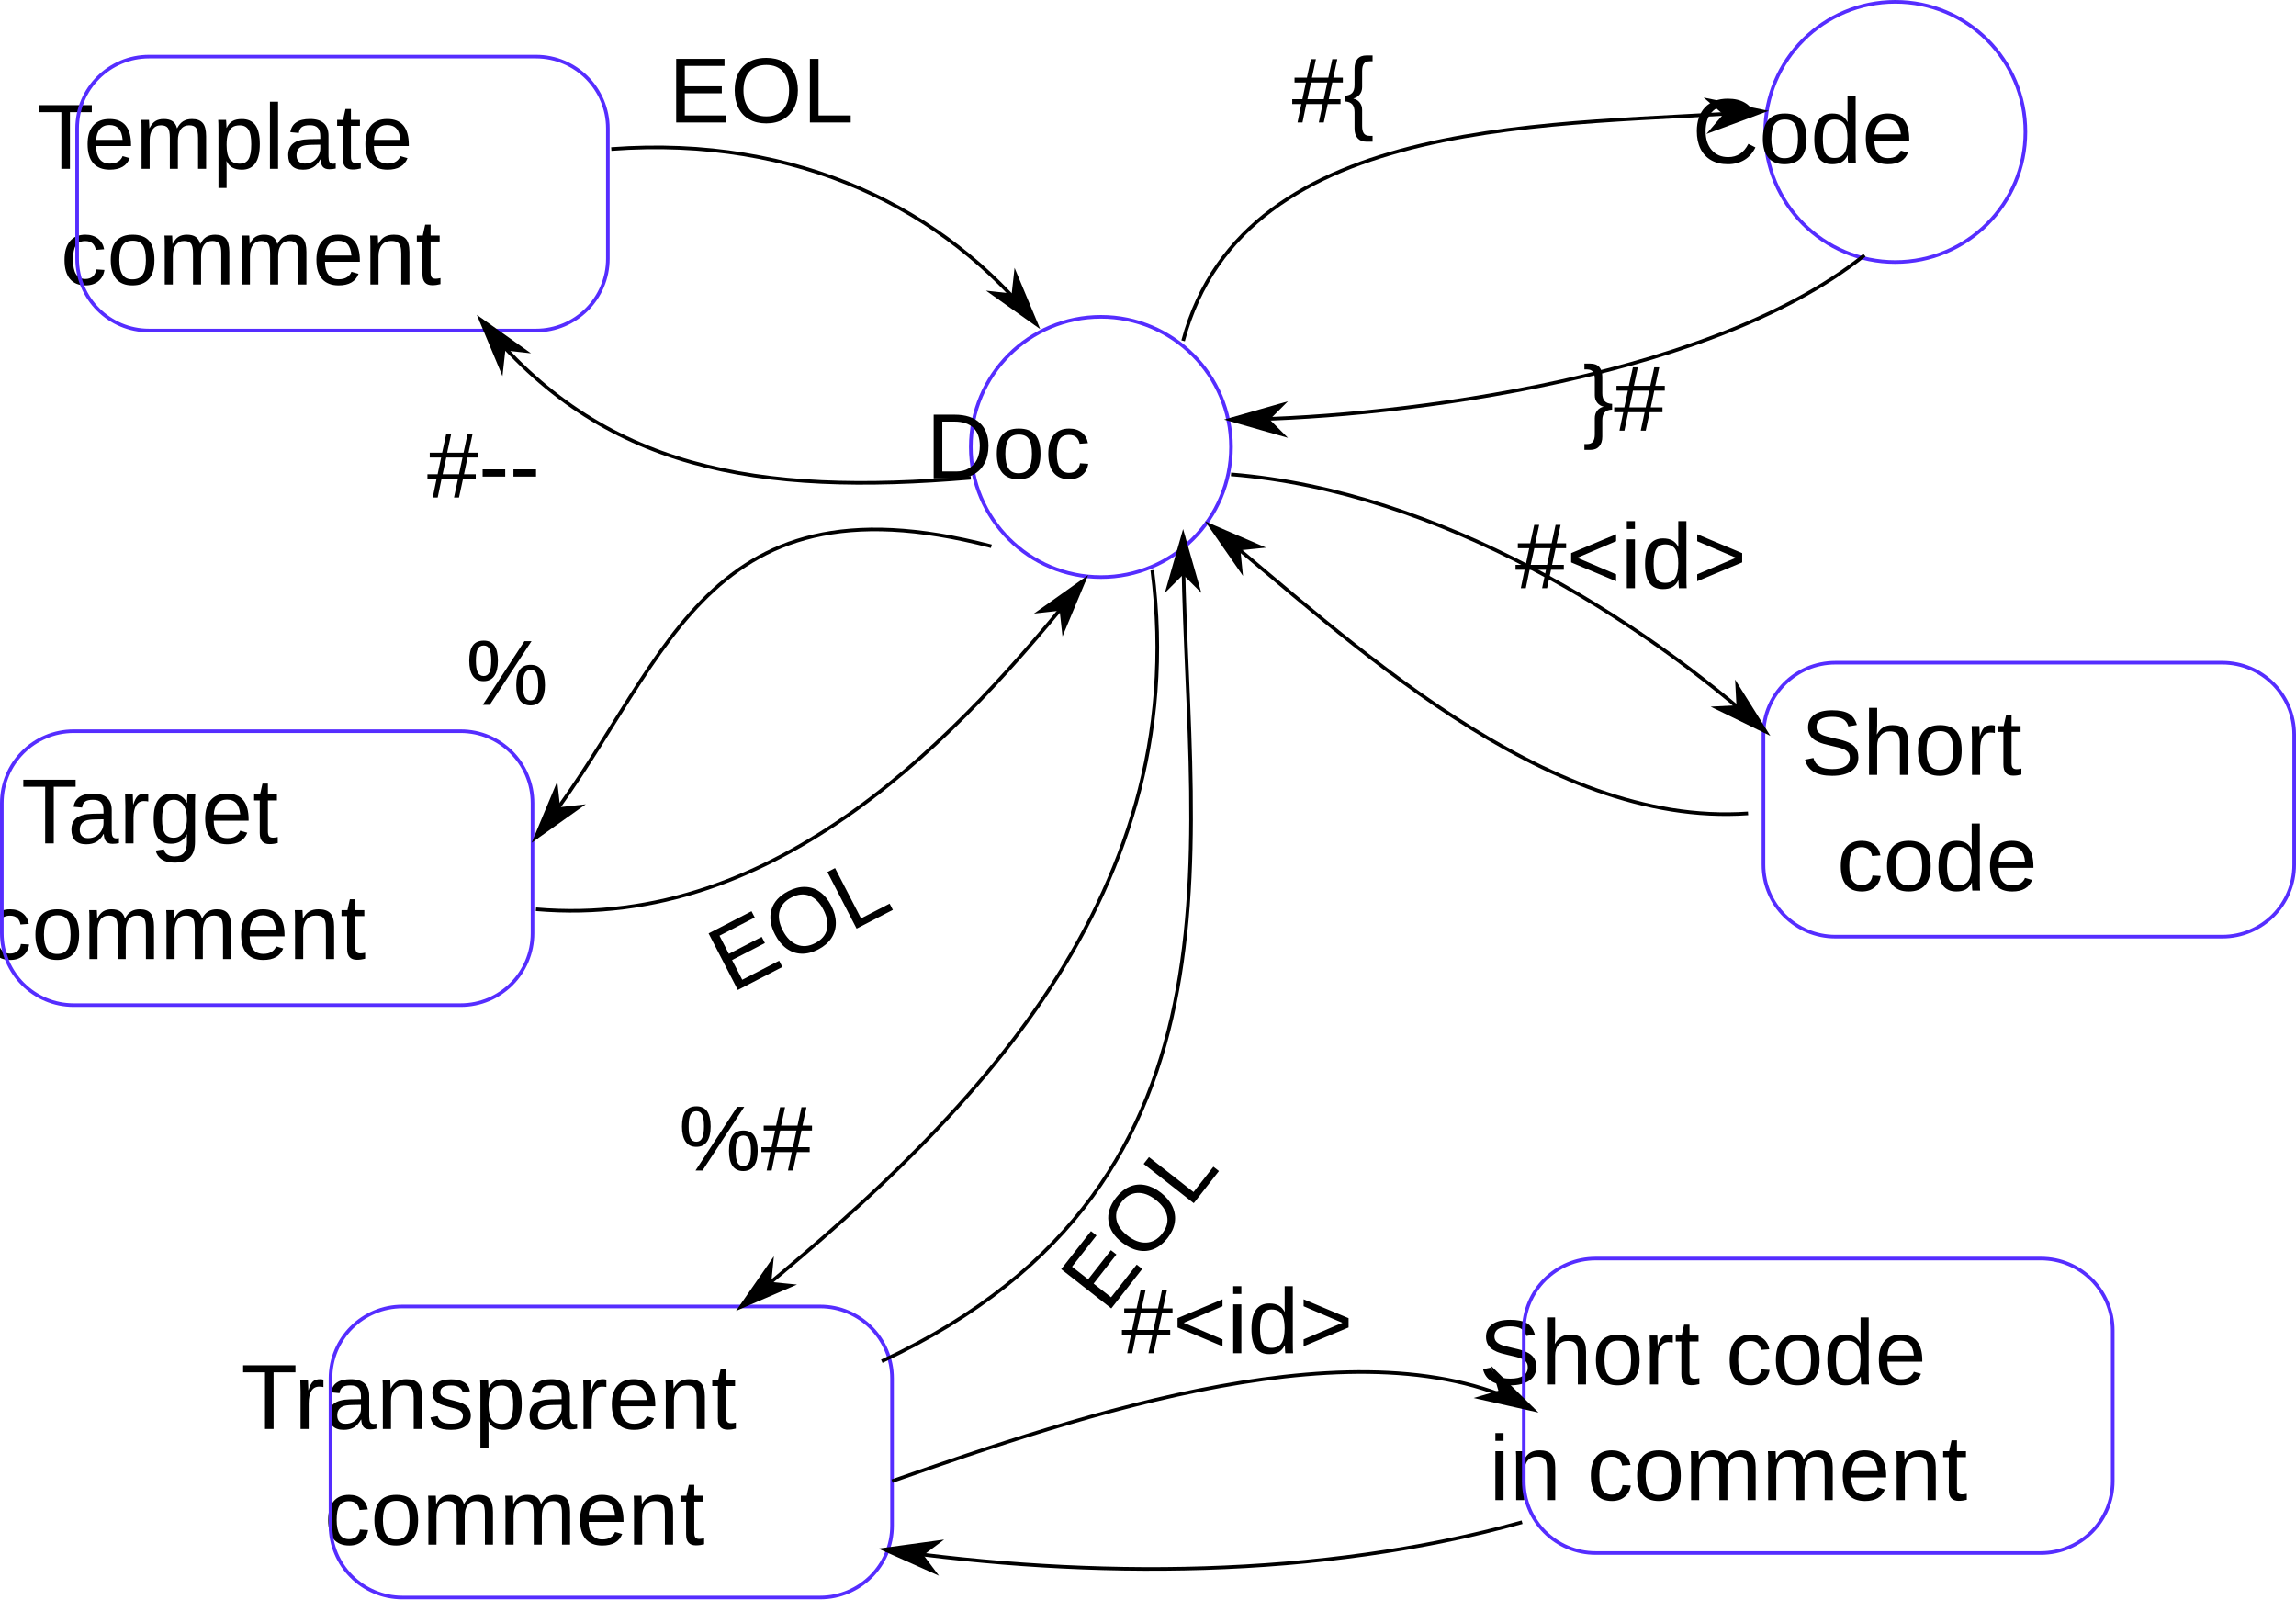
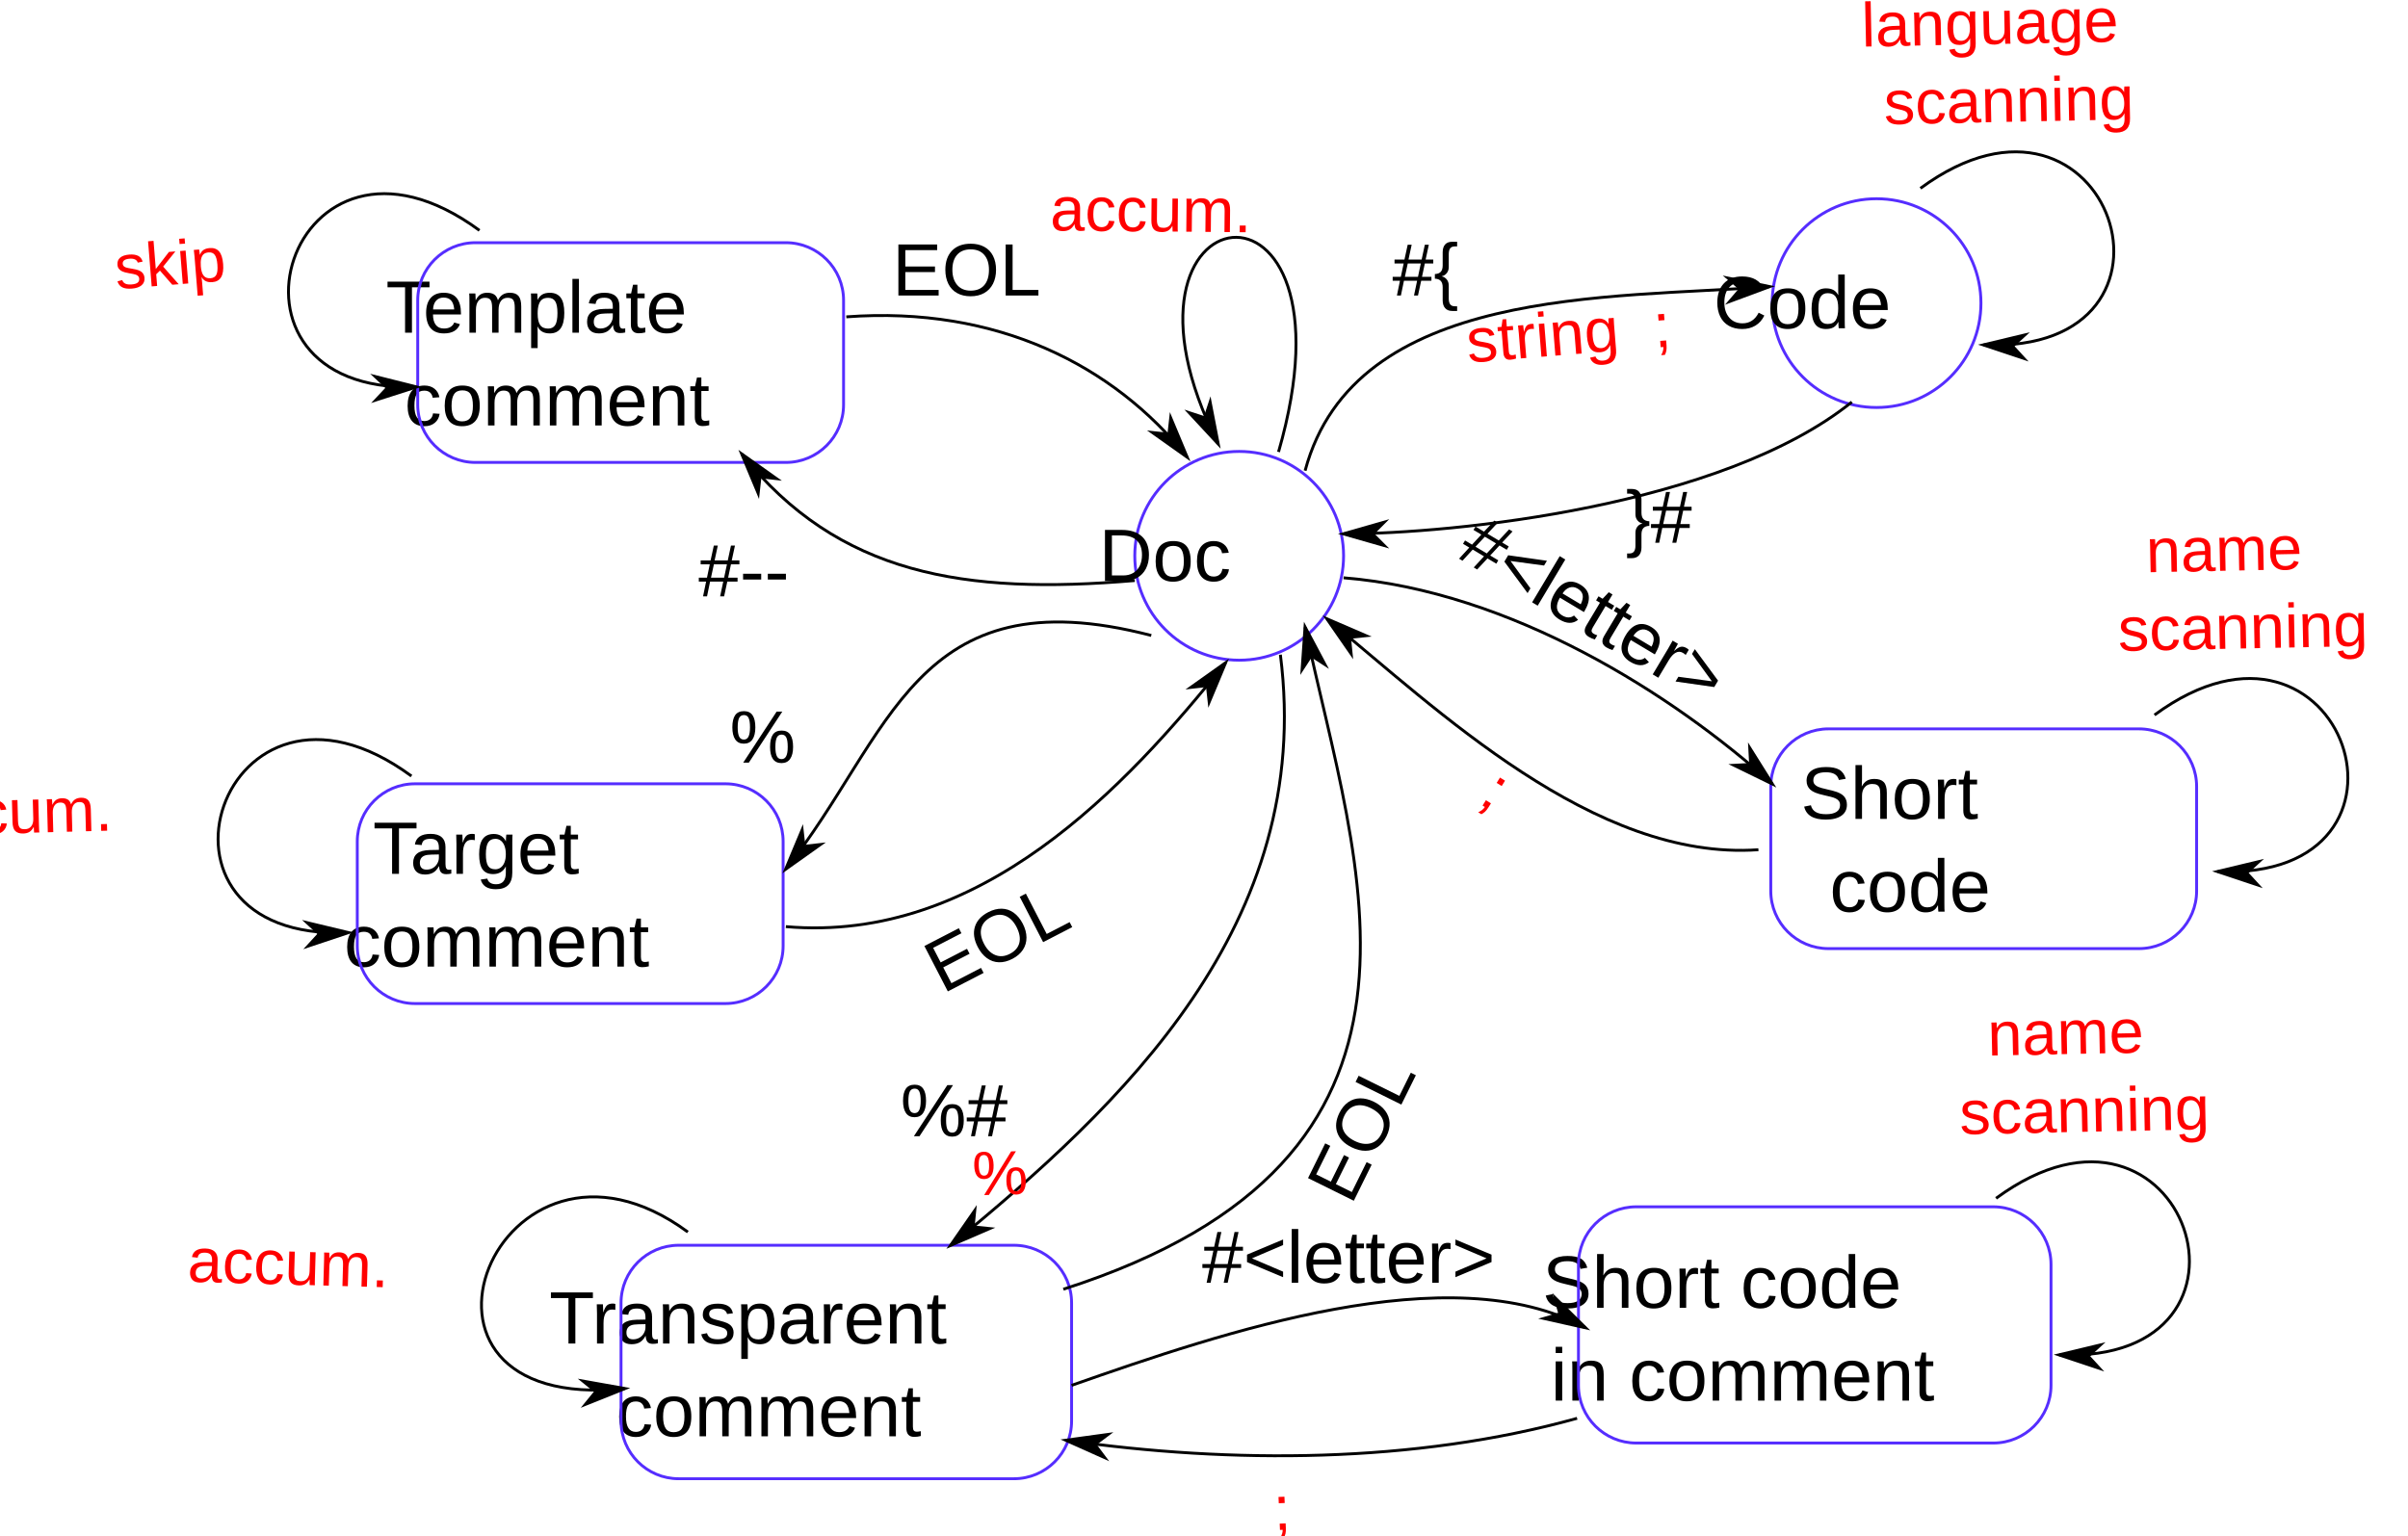
- <svg xmlns="http://www.w3.org/2000/svg" width="540.698mm" height="376.605mm" viewBox="0 0 1915.857 1334.429" id="svg2" version="1.1">
+ <svg xmlns="http://www.w3.org/2000/svg" width="706.758mm" height="450.895mm" viewBox="0 0 2504.262 1597.66" id="svg2" version="1.1">
  <defs id="defs4">
+     <marker orient="auto" refY="0" refX="0" id="marker5647" style="overflow:visible">
+       <path id="path5649" d="M 0,0 5,-5 -12.5,0 5,5 0,0 Z" style="fill:#000000;fill-opacity:1;fill-rule:evenodd;stroke:#000000;stroke-width:1pt;stroke-opacity:1" transform="matrix(-0.8,0,0,-0.8,-10,0)" />
+     </marker>
    <marker style="overflow:visible" id="marker5091" refX="0" refY="0" orient="auto">
      <path transform="matrix(-0.8,0,0,-0.8,-10,0)" style="fill:#000000;fill-opacity:1;fill-rule:evenodd;stroke:#000000;stroke-width:1pt;stroke-opacity:1" d="M 0,0 5,-5 -12.5,0 5,5 0,0 Z" id="path5093" />
    </marker>
    <marker style="overflow:visible" id="marker5015" refX="0" refY="0" orient="auto">
      <path transform="matrix(-0.8,0,0,-0.8,-10,0)" style="fill:#000000;fill-opacity:1;fill-rule:evenodd;stroke:#000000;stroke-width:1pt;stroke-opacity:1" d="M 0,0 5,-5 -12.5,0 5,5 0,0 Z" id="path5017" />
    </marker>
    <marker style="overflow:visible" id="marker4945" refX="0" refY="0" orient="auto">
      <path transform="matrix(-0.8,0,0,-0.8,-10,0)" style="fill:#000000;fill-opacity:1;fill-rule:evenodd;stroke:#000000;stroke-width:1pt;stroke-opacity:1" d="M 0,0 5,-5 -12.5,0 5,5 0,0 Z" id="path4947" />
    </marker>
    <marker style="overflow:visible" id="marker4881" refX="0" refY="0" orient="auto">
      <path transform="matrix(-0.8,0,0,-0.8,-10,0)" style="fill:#000000;fill-opacity:1;fill-rule:evenodd;stroke:#000000;stroke-width:1pt;stroke-opacity:1" d="M 0,0 5,-5 -12.5,0 5,5 0,0 Z" id="path4883" />
    </marker>
    <marker style="overflow:visible" id="marker4823" refX="0" refY="0" orient="auto">
      <path transform="matrix(-0.8,0,0,-0.8,-10,0)" style="fill:#000000;fill-opacity:1;fill-rule:evenodd;stroke:#000000;stroke-width:1pt;stroke-opacity:1" d="M 0,0 5,-5 -12.5,0 5,5 0,0 Z" id="path4825" />
    </marker>
    <marker style="overflow:visible" id="marker4771" refX="0" refY="0" orient="auto">
      <path transform="matrix(-0.8,0,0,-0.8,-10,0)" style="fill:#000000;fill-opacity:1;fill-rule:evenodd;stroke:#000000;stroke-width:1pt;stroke-opacity:1" d="M 0,0 5,-5 -12.5,0 5,5 0,0 Z" id="path4773" />
    </marker>
    <marker style="overflow:visible" id="marker4725" refX="0" refY="0" orient="auto">
      <path transform="matrix(-0.8,0,0,-0.8,-10,0)" style="fill:#000000;fill-opacity:1;fill-rule:evenodd;stroke:#000000;stroke-width:1pt;stroke-opacity:1" d="M 0,0 5,-5 -12.5,0 5,5 0,0 Z" id="path4727" />
    </marker>
    <marker style="overflow:visible" id="marker4685" refX="0" refY="0" orient="auto">
      <path transform="matrix(-0.8,0,0,-0.8,-10,0)" style="fill:#000000;fill-opacity:1;fill-rule:evenodd;stroke:#000000;stroke-width:1pt;stroke-opacity:1" d="M 0,0 5,-5 -12.5,0 5,5 0,0 Z" id="path4687" />
    </marker>
    <marker style="overflow:visible" id="marker4651" refX="0" refY="0" orient="auto">
      <path transform="matrix(-0.8,0,0,-0.8,-10,0)" style="fill:#000000;fill-opacity:1;fill-rule:evenodd;stroke:#000000;stroke-width:1pt;stroke-opacity:1" d="M 0,0 5,-5 -12.5,0 5,5 0,0 Z" id="path4653" />
    </marker>
    <marker style="overflow:visible" id="marker4623" refX="0" refY="0" orient="auto">
      <path transform="matrix(-0.8,0,0,-0.8,-10,0)" style="fill:#000000;fill-opacity:1;fill-rule:evenodd;stroke:#000000;stroke-width:1pt;stroke-opacity:1" d="M 0,0 5,-5 -12.5,0 5,5 0,0 Z" id="path4625" />
    </marker>
    <marker style="overflow:visible" id="marker4601" refX="0" refY="0" orient="auto">
      <path transform="matrix(-0.8,0,0,-0.8,-10,0)" style="fill:#000000;fill-opacity:1;fill-rule:evenodd;stroke:#000000;stroke-width:1pt;stroke-opacity:1" d="M 0,0 5,-5 -12.5,0 5,5 0,0 Z" id="path4603" />
    </marker>
    <marker orient="auto" refY="0" refX="0" id="Arrow1Lend" style="overflow:visible">
      <path id="path4328" d="M 0,0 5,-5 -12.5,0 5,5 0,0 Z" style="fill:#000000;fill-opacity:1;fill-rule:evenodd;stroke:#000000;stroke-width:1pt;stroke-opacity:1" transform="matrix(-0.8,0,0,-0.8,-10,0)" />
    </marker>
+     <marker orient="auto" refY="0" refX="0" id="marker5647-1" style="overflow:visible">
+       <path id="path5649-0" d="M 0,0 5,-5 -12.5,0 5,5 0,0 Z" style="fill:#000000;fill-opacity:1;fill-rule:evenodd;stroke:#000000;stroke-width:1pt;stroke-opacity:1" transform="matrix(-0.8,0,0,-0.8,-10,0)" />
+     </marker>
+     <marker orient="auto" refY="0" refX="0" id="marker5647-1-0" style="overflow:visible">
+       <path id="path5649-0-6" d="M 0,0 5,-5 -12.5,0 5,5 0,0 Z" style="fill:#000000;fill-opacity:1;fill-rule:evenodd;stroke:#000000;stroke-width:1pt;stroke-opacity:1" transform="matrix(-0.8,0,0,-0.8,-10,0)" />
+     </marker>
+     <marker orient="auto" refY="0" refX="0" id="marker5647-1-4" style="overflow:visible">
+       <path id="path5649-0-7" d="M 0,0 5,-5 -12.5,0 5,5 0,0 Z" style="fill:#000000;fill-opacity:1;fill-rule:evenodd;stroke:#000000;stroke-width:1pt;stroke-opacity:1" transform="matrix(-0.8,0,0,-0.8,-10,0)" />
+     </marker>
+     <marker orient="auto" refY="0" refX="0" id="marker5647-1-45" style="overflow:visible">
+       <path id="path5649-0-2" d="M 0,0 5,-5 -12.5,0 5,5 0,0 Z" style="fill:#000000;fill-opacity:1;fill-rule:evenodd;stroke:#000000;stroke-width:1pt;stroke-opacity:1" transform="matrix(-0.8,0,0,-0.8,-10,0)" />
+     </marker>
+     <marker orient="auto" refY="0" refX="0" id="marker5647-1-45-3" style="overflow:visible">
+       <path id="path5649-0-2-0" d="M 0,0 5,-5 -12.5,0 5,5 0,0 Z" style="fill:#000000;fill-opacity:1;fill-rule:evenodd;stroke:#000000;stroke-width:1pt;stroke-opacity:1" transform="matrix(-0.8,0,0,-0.8,-10,0)" />
+     </marker>
+     <marker orient="auto" refY="0" refX="0" id="marker5647-1-45-9" style="overflow:visible">
+       <path id="path5649-0-2-2" d="M 0,0 5,-5 -12.5,0 5,5 0,0 Z" style="fill:#000000;fill-opacity:1;fill-rule:evenodd;stroke:#000000;stroke-width:1pt;stroke-opacity:1" transform="matrix(-0.8,0,0,-0.8,-10,0)" />
+     </marker>
  </defs>
-   <g id="layer1" transform="translate(712.9286,46.28065)">
+   <g id="layer1" transform="translate(1082.998,251.5043)">
    <g id="g4142" transform="translate(394.2857,157.1429)">
      <circle r="108.571" cy="169.505" cx="-188.571" id="path3336" style="opacity:1;fill:none;fill-opacity:1;fill-rule:nonzero;stroke:#552dff;stroke-width:3;stroke-linecap:round;stroke-linejoin:bevel;stroke-miterlimit:4;stroke-dasharray:none;stroke-dashoffset:0;stroke-opacity:1" />
      <text id="text4138" y="195.691" x="-190.721" style="font-style:normal;font-variant:normal;font-weight:normal;font-stretch:normal;font-size:77.218px;line-height:125%;font-family:'Liberation Sans';-inkscape-font-specification:'Liberation Sans, Normal';text-align:center;letter-spacing:0px;word-spacing:0px;writing-mode:lr-tb;text-anchor:middle;fill:#000000;fill-opacity:1;stroke:none;stroke-width:1px;stroke-linecap:butt;stroke-linejoin:miter;stroke-opacity:1" xml:space="preserve">
        <tspan y="195.691" x="-190.721" id="tspan4140">Doc</tspan>
      </text>
    </g>
    <g transform="translate(1057.143,-105.7143)" id="g4142-3">
      <circle r="108.571" cy="169.505" cx="-188.571" id="path3336-6" style="opacity:1;fill:none;fill-opacity:1;fill-rule:nonzero;stroke:#552dff;stroke-width:3;stroke-linecap:round;stroke-linejoin:bevel;stroke-miterlimit:4;stroke-dasharray:none;stroke-dashoffset:0;stroke-opacity:1" />
      <text id="text4138-7" y="195.691" x="-190.721" style="font-style:normal;font-variant:normal;font-weight:normal;font-stretch:normal;font-size:77.218px;line-height:125%;font-family:'Liberation Sans';-inkscape-font-specification:'Liberation Sans, Normal';text-align:center;letter-spacing:0px;word-spacing:0px;writing-mode:lr-tb;text-anchor:middle;fill:#000000;fill-opacity:1;stroke:none;stroke-width:1px;stroke-linecap:butt;stroke-linejoin:miter;stroke-opacity:1" xml:space="preserve">
        <tspan y="195.691" x="-190.721" id="tspan4140-5">Code</tspan>
      </text>
    </g>
    <g id="g4205" transform="translate(165.7143,-660)">
      <text id="text4138-9" y="754.558" x="-594.233" style="font-style:normal;font-variant:normal;font-weight:normal;font-stretch:normal;font-size:77.218px;line-height:125%;font-family:'Liberation Sans';-inkscape-font-specification:'Liberation Sans, Normal';text-align:center;letter-spacing:0px;word-spacing:0px;writing-mode:lr-tb;text-anchor:middle;fill:#000000;fill-opacity:1;stroke:none;stroke-width:1px;stroke-linecap:butt;stroke-linejoin:miter;stroke-opacity:1" xml:space="preserve">
        <tspan y="754.558" x="-594.233" id="tspan4140-1">Template</tspan>
        <tspan y="851.08" x="-594.233" id="tspan4195">comment</tspan>
      </text>
      <rect ry="60" rx="60" y="660.934" x="-814.286" height="228.571" width="442.858" id="rect4201" style="opacity:1;fill:none;fill-opacity:1;fill-rule:nonzero;stroke:#552dff;stroke-width:3;stroke-linecap:round;stroke-linejoin:bevel;stroke-miterlimit:4;stroke-dasharray:none;stroke-dashoffset:0;stroke-opacity:1" />
    </g>
    <g id="g4211" transform="translate(102.8571,-97.14286)">
      <text xml:space="preserve" style="font-style:normal;font-variant:normal;font-weight:normal;font-stretch:normal;font-size:77.218px;line-height:125%;font-family:'Liberation Sans';-inkscape-font-specification:'Liberation Sans, Normal';text-align:center;letter-spacing:0px;word-spacing:0px;writing-mode:lr-tb;text-anchor:middle;fill:#000000;fill-opacity:1;stroke:none;stroke-width:1px;stroke-linecap:butt;stroke-linejoin:miter;stroke-opacity:1" x="-594.233" y="754.558" id="text4213">
        <tspan id="tspan4217" x="-594.233" y="754.558">Target</tspan>
        <tspan x="-594.233" y="851.08" id="tspan4223">comment</tspan>
      </text>
      <rect style="opacity:1;fill:none;fill-opacity:1;fill-rule:nonzero;stroke:#552dff;stroke-width:3;stroke-linecap:round;stroke-linejoin:bevel;stroke-miterlimit:4;stroke-dasharray:none;stroke-dashoffset:0;stroke-opacity:1" id="rect4219" width="442.858" height="228.571" x="-814.286" y="660.934" rx="60" ry="60" />
    </g>
    <g transform="translate(385.7143,391.4286)" id="g4225">
      <text id="text4227" y="754.558" x="-594.233" style="font-style:normal;font-variant:normal;font-weight:normal;font-stretch:normal;font-size:77.218px;line-height:125%;font-family:'Liberation Sans';-inkscape-font-specification:'Liberation Sans, Normal';text-align:center;letter-spacing:0px;word-spacing:0px;writing-mode:lr-tb;text-anchor:middle;fill:#000000;fill-opacity:1;stroke:none;stroke-width:1px;stroke-linecap:butt;stroke-linejoin:miter;stroke-opacity:1" xml:space="preserve">
        <tspan y="754.558" x="-594.233" id="tspan4229">Transparent</tspan>
        <tspan id="tspan4231" y="851.08" x="-594.233">comment</tspan>
      </text>
      <rect ry="60" rx="60" y="652.362" x="-822.857" height="242.857" width="468.572" id="rect4233" style="opacity:1;fill:none;fill-opacity:1;fill-rule:nonzero;stroke:#552dff;stroke-width:3;stroke-linecap:round;stroke-linejoin:bevel;stroke-miterlimit:4;stroke-dasharray:none;stroke-dashoffset:0;stroke-opacity:1" />
    </g>
    <g transform="translate(1572.857,-154.2858)" id="g4225-2">
      <text id="text4227-7" y="754.558" x="-594.233" style="font-style:normal;font-variant:normal;font-weight:normal;font-stretch:normal;font-size:77.218px;line-height:125%;font-family:'Liberation Sans';-inkscape-font-specification:'Liberation Sans, Normal';text-align:center;letter-spacing:0px;word-spacing:0px;writing-mode:lr-tb;text-anchor:middle;fill:#000000;fill-opacity:1;stroke:none;stroke-width:1px;stroke-linecap:butt;stroke-linejoin:miter;stroke-opacity:1" xml:space="preserve">
        <tspan id="tspan4231-9" y="754.558" x="-594.233">Short</tspan>
        <tspan y="851.08" x="-594.233" id="tspan4264">code</tspan>
      </text>
      <rect ry="60" rx="60" y="660.934" x="-814.286" height="228.571" width="442.858" id="rect4233-3" style="opacity:1;fill:none;fill-opacity:1;fill-rule:nonzero;stroke:#552dff;stroke-width:3;stroke-linecap:round;stroke-linejoin:bevel;stroke-miterlimit:4;stroke-dasharray:none;stroke-dashoffset:0;stroke-opacity:1" />
    </g>
    <g transform="translate(1398.571,354.2857)" id="g4225-2-6">
      <text id="text4227-7-0" y="754.558" x="-594.233" style="font-style:normal;font-variant:normal;font-weight:normal;font-stretch:normal;font-size:77.218px;line-height:125%;font-family:'Liberation Sans';-inkscape-font-specification:'Liberation Sans, Normal';text-align:center;letter-spacing:0px;word-spacing:0px;writing-mode:lr-tb;text-anchor:middle;fill:#000000;fill-opacity:1;stroke:none;stroke-width:1px;stroke-linecap:butt;stroke-linejoin:miter;stroke-opacity:1" xml:space="preserve">
        <tspan id="tspan4231-9-6" y="754.558" x="-594.233">Short code</tspan>
        <tspan y="851.08" x="-594.233" id="tspan4264-2">in comment</tspan>
      </text>
      <rect ry="60" rx="60" y="649.505" x="-840" height="245.714" width="491.429" id="rect4233-3-6" style="opacity:1;fill:none;fill-opacity:1;fill-rule:nonzero;stroke:#552dff;stroke-width:3;stroke-linecap:round;stroke-linejoin:bevel;stroke-miterlimit:4;stroke-dasharray:none;stroke-dashoffset:0;stroke-opacity:1" />
    </g>
    <path style="fill:none;fill-rule:evenodd;stroke:#000000;stroke-width:3;stroke-linecap:butt;stroke-linejoin:miter;stroke-miterlimit:4;stroke-dasharray:none;stroke-opacity:1;marker-end:url(#marker4685)" d="M 97.143,352.362 C -80.092,367.471 -211.048,346.409 -311.429,220.934" id="path4295" />
    <path style="fill:none;fill-rule:evenodd;stroke:#000000;stroke-width:3;stroke-linecap:butt;stroke-linejoin:miter;stroke-miterlimit:4;stroke-dasharray:none;stroke-opacity:1;marker-end:url(#marker4651)" d="M -202.857,78.076 C -45.903,66.448 75.524,128.91 151.429,223.791" id="path4297" />
    <path style="fill:none;fill-rule:evenodd;stroke:#000000;stroke-width:3;stroke-linecap:butt;stroke-linejoin:miter;stroke-miterlimit:4;stroke-dasharray:none;stroke-opacity:1;marker-end:url(#marker4623)" d="M 274.286,238.076 C 325.969,45.622 591.926,59.357 757.143,46.648" id="path4299" />
    <path style="fill:none;fill-rule:evenodd;stroke:#000000;stroke-width:3;stroke-linecap:butt;stroke-linejoin:miter;stroke-miterlimit:4;stroke-dasharray:none;stroke-opacity:1;marker-end:url(#marker4601)" d="M 842.857,166.648 C 708.078,275.119 428.967,303.791 314.286,303.791" id="path4301" />
    <path style="fill:none;fill-rule:evenodd;stroke:#000000;stroke-width:3;stroke-linecap:butt;stroke-linejoin:miter;stroke-miterlimit:4;stroke-dasharray:none;stroke-opacity:1;marker-end:url(#Arrow1Lend)" d="M 314.286,349.505 C 488.971,363.579 657.369,471.423 760,563.791" id="path4303" />
    <path style="fill:none;fill-rule:evenodd;stroke:#000000;stroke-width:3;stroke-linecap:butt;stroke-linejoin:miter;stroke-miterlimit:4;stroke-dasharray:none;stroke-opacity:1;marker-end:url(#marker5091)" d="m 745.714,632.362 c -171.056,12.115 -334.92,-147.012 -448.571,-240" id="path4305" />
    <path style="fill:none;fill-rule:evenodd;stroke:#000000;stroke-width:3;stroke-linecap:butt;stroke-linejoin:miter;stroke-miterlimit:4;stroke-dasharray:none;stroke-opacity:1;marker-end:url(#marker4725)" d="m 114.286,409.505 c -246.913,-64.417 -270.541,106.034 -380,242.857" id="path4309" />
    <path style="fill:none;fill-rule:evenodd;stroke:#000000;stroke-width:3;stroke-linecap:butt;stroke-linejoin:miter;stroke-miterlimit:4;stroke-dasharray:none;stroke-opacity:1;marker-end:url(#marker4771)" d="M -265.714,712.362 C -63.546,729.825 88.075,567.268 191.429,438.076" id="path4311" />
    <path style="fill:none;fill-rule:evenodd;stroke:#000000;stroke-width:3;stroke-linecap:butt;stroke-linejoin:miter;stroke-miterlimit:4;stroke-dasharray:none;stroke-opacity:1;marker-end:url(#marker4823)" d="M 248.571,429.505 C 284.333,710.188 82.978,898.757 -94.286,1043.791" id="path4313" />
-     <path style="fill:none;fill-rule:evenodd;stroke:#000000;stroke-width:3;stroke-linecap:butt;stroke-linejoin:miter;stroke-miterlimit:4;stroke-dasharray:none;stroke-opacity:1;marker-end:url(#marker4881)" d="M 22.857,1089.505 C 345.392,938.492 274.286,643.586 274.286,400.934" id="path4315" />
+     <path style="fill:none;fill-rule:evenodd;stroke:#000000;stroke-width:3;stroke-linecap:butt;stroke-linejoin:miter;stroke-miterlimit:4;stroke-dasharray:none;stroke-opacity:1;marker-end:url(#marker4881)" d="M 22.857,1089.505 C 448.687,953.249 327.449,651.181 274.286,400.934" id="path4315" />
    <path style="fill:none;fill-rule:evenodd;stroke:#000000;stroke-width:3;stroke-linecap:butt;stroke-linejoin:miter;stroke-miterlimit:4;stroke-dasharray:none;stroke-opacity:1;marker-end:url(#marker4945)" d="m 31.429,1189.505 c 156.964,-55.053 394.74,-136.116 534.286,-60" id="path4317" />
    <path style="fill:none;fill-rule:evenodd;stroke:#000000;stroke-width:3;stroke-linecap:butt;stroke-linejoin:miter;stroke-miterlimit:4;stroke-dasharray:none;stroke-opacity:1;marker-end:url(#marker5015)" d="m 557.143,1223.791 c -168.838,47.125 -360.171,47.322 -531.429,22.857" id="path4319" />
    <text id="text4227-7-1" y="368.843" x="-255.775" style="font-style:normal;font-variant:normal;font-weight:normal;font-stretch:normal;font-size:77.218px;line-height:125%;font-family:'Liberation Sans';-inkscape-font-specification:'Liberation Sans, Normal';text-align:center;letter-spacing:0px;word-spacing:0px;writing-mode:lr-tb;text-anchor:middle;fill:#000000;fill-opacity:1;stroke:none;stroke-width:1px;stroke-linecap:butt;stroke-linejoin:miter;stroke-opacity:1" xml:space="preserve">
      <tspan y="368.843" x="-255.775" id="tspan4264-7">#--</tspan>
    </text>
    <text id="text4227-7-1-9" y="55.917" x="-24.131" style="font-style:normal;font-variant:normal;font-weight:normal;font-stretch:normal;font-size:77.218px;line-height:125%;font-family:'Liberation Sans';-inkscape-font-specification:'Liberation Sans, Normal';text-align:center;letter-spacing:0px;word-spacing:0px;writing-mode:lr-tb;text-anchor:middle;fill:#000000;fill-opacity:1;stroke:none;stroke-width:1px;stroke-linecap:butt;stroke-linejoin:miter;stroke-opacity:1" xml:space="preserve">
      <tspan y="55.917" x="-24.131" id="tspan4264-7-2">EOL</tspan>
    </text>
    <text id="text4227-7-1-0" y="55.917" x="453.012" style="font-style:normal;font-variant:normal;font-weight:normal;font-stretch:normal;font-size:77.218px;line-height:125%;font-family:'Liberation Sans';-inkscape-font-specification:'Liberation Sans, Normal';text-align:center;letter-spacing:0px;word-spacing:0px;writing-mode:lr-tb;text-anchor:middle;fill:#000000;fill-opacity:1;stroke:none;stroke-width:1px;stroke-linecap:butt;stroke-linejoin:miter;stroke-opacity:1" xml:space="preserve">
      <tspan y="55.917" x="453.012" id="tspan4264-7-23">#{</tspan>
    </text>
    <text id="text4227-7-1-7" y="313.06" x="695.869" style="font-style:normal;font-variant:normal;font-weight:normal;font-stretch:normal;font-size:77.218px;line-height:125%;font-family:'Liberation Sans';-inkscape-font-specification:'Liberation Sans, Normal';text-align:center;letter-spacing:0px;word-spacing:0px;writing-mode:lr-tb;text-anchor:middle;fill:#000000;fill-opacity:1;stroke:none;stroke-width:1px;stroke-linecap:butt;stroke-linejoin:miter;stroke-opacity:1" xml:space="preserve">
      <tspan y="313.06" x="695.869" id="tspan4264-7-5">}#</tspan>
    </text>
-     <text id="text4227-7-1-92" y="444.488" x="701.584" style="font-style:normal;font-variant:normal;font-weight:normal;font-stretch:normal;font-size:77.218px;line-height:125%;font-family:'Liberation Sans';-inkscape-font-specification:'Liberation Sans, Normal';text-align:center;letter-spacing:0px;word-spacing:0px;writing-mode:lr-tb;text-anchor:middle;fill:#000000;fill-opacity:1;stroke:none;stroke-width:1px;stroke-linecap:butt;stroke-linejoin:miter;stroke-opacity:1" xml:space="preserve">
-       <tspan y="444.488" x="701.584" id="tspan4264-7-28">#&lt;id&gt;</tspan>
+     <text id="text4227-7-1-92" y="60.094" x="743.27" style="font-style:normal;font-variant:normal;font-weight:normal;font-stretch:normal;font-size:77.218px;line-height:125%;font-family:'Liberation Sans';-inkscape-font-specification:'Liberation Sans, Normal';text-align:center;letter-spacing:0px;word-spacing:0px;writing-mode:lr-tb;text-anchor:middle;fill:#000000;fill-opacity:1;stroke:none;stroke-width:1px;stroke-linecap:butt;stroke-linejoin:miter;stroke-opacity:1" xml:space="preserve" transform="matrix(0.8583831,0.5130093,-0.5130093,0.8583831,0,0)">
+       <tspan y="60.094" x="743.27" id="tspan4264-7-28">#&lt;letter&gt;</tspan>
    </text>
    <text id="text4227-7-1-92-9" y="1082.819" x="373.144" style="font-style:normal;font-variant:normal;font-weight:normal;font-stretch:normal;font-size:77.218px;line-height:125%;font-family:'Liberation Sans';-inkscape-font-specification:'Liberation Sans, Normal';text-align:center;letter-spacing:0px;word-spacing:0px;writing-mode:lr-tb;text-anchor:middle;fill:#000000;fill-opacity:1;stroke:none;stroke-width:1px;stroke-linecap:butt;stroke-linejoin:miter;stroke-opacity:1" xml:space="preserve">
-       <tspan y="1082.819" x="373.144" id="tspan4264-7-28-7">#&lt;id&gt;</tspan>
+       <tspan y="1082.819" x="373.144" id="tspan4264-7-28-7">#&lt;letter&gt;</tspan>
    </text>
-     <text id="text4227-7-1-9-3" y="813.571" x="-566.047" style="font-style:normal;font-variant:normal;font-weight:normal;font-stretch:normal;font-size:77.218px;line-height:125%;font-family:'Liberation Sans';-inkscape-font-specification:'Liberation Sans, Normal';text-align:center;letter-spacing:0px;word-spacing:0px;writing-mode:lr-tb;text-anchor:middle;fill:#000000;fill-opacity:1;stroke:none;stroke-width:1px;stroke-linecap:butt;stroke-linejoin:miter;stroke-opacity:1" xml:space="preserve" transform="matrix(0.6168339,-0.7870934,0.7870934,0.6168339,0,0)">
-       <tspan y="813.571" x="-566.047" id="tspan4264-7-2-6">EOL</tspan>
+     <text id="text4227-7-1-9-3" y="733.307" x="-625.654" style="font-style:normal;font-variant:normal;font-weight:normal;font-stretch:normal;font-size:77.218px;line-height:125%;font-family:'Liberation Sans';-inkscape-font-specification:'Liberation Sans, Normal';text-align:center;letter-spacing:0px;word-spacing:0px;writing-mode:lr-tb;text-anchor:middle;fill:#000000;fill-opacity:1;stroke:none;stroke-width:1px;stroke-linecap:butt;stroke-linejoin:miter;stroke-opacity:1" xml:space="preserve" transform="matrix(0.443119,-0.8964628,0.8964628,0.443119,0,0)">
+       <tspan y="733.307" x="-625.654" id="tspan4264-7-2-6">EOL</tspan>
    </text>
    <text id="text4227-7-1-9-1" y="648.081" x="-319.762" style="font-style:normal;font-variant:normal;font-weight:normal;font-stretch:normal;font-size:77.218px;line-height:125%;font-family:'Liberation Sans';-inkscape-font-specification:'Liberation Sans, Normal';text-align:center;letter-spacing:0px;word-spacing:0px;writing-mode:lr-tb;text-anchor:middle;fill:#000000;fill-opacity:1;stroke:none;stroke-width:1px;stroke-linecap:butt;stroke-linejoin:miter;stroke-opacity:1" xml:space="preserve" transform="matrix(0.8884237,-0.4590243,0.4590243,0.8884237,0,0)">
      <tspan y="648.081" x="-319.762" id="tspan4264-7-2-2">EOL</tspan>
    </text>
    <text id="text4227-7-1-9-9" y="541.801" x="-236.152" style="font-style:normal;font-variant:normal;font-weight:normal;font-stretch:normal;font-size:77.218px;line-height:125%;font-family:'Liberation Sans';-inkscape-font-specification:'Liberation Sans, Normal';text-align:center;letter-spacing:0px;word-spacing:0px;writing-mode:lr-tb;text-anchor:middle;fill:#000000;fill-opacity:1;stroke:none;stroke-width:1px;stroke-linecap:butt;stroke-linejoin:miter;stroke-opacity:1" xml:space="preserve">
      <tspan y="541.801" x="-236.152" id="tspan4264-7-2-3">%</tspan>
    </text>
    <text id="text4227-7-1-9-9-1" y="930.353" x="-37.162" style="font-style:normal;font-variant:normal;font-weight:normal;font-stretch:normal;font-size:77.218px;line-height:125%;font-family:'Liberation Sans';-inkscape-font-specification:'Liberation Sans, Normal';text-align:center;letter-spacing:0px;word-spacing:0px;writing-mode:lr-tb;text-anchor:middle;fill:#000000;fill-opacity:1;stroke:none;stroke-width:1px;stroke-linecap:butt;stroke-linejoin:miter;stroke-opacity:1" xml:space="preserve">
      <tspan y="930.353" x="-37.162" id="tspan4264-7-2-3-9">%#</tspan>
    </text>
+     <text id="text4227-7-1-9-4" y="160.782" x="583.914" style="font-style:normal;font-variant:normal;font-weight:normal;font-stretch:normal;font-size:64.957px;line-height:125%;font-family:'Liberation Sans';-inkscape-font-specification:'Liberation Sans, Normal';text-align:center;letter-spacing:0px;word-spacing:0px;writing-mode:lr-tb;text-anchor:middle;fill:#ff0000;fill-opacity:1;stroke:none;stroke-width:1px;stroke-linecap:butt;stroke-linejoin:miter;stroke-opacity:1" xml:space="preserve" transform="matrix(0.9967999,-0.07993705,0.07993705,0.9967999,0,0)">
+       <tspan y="160.782" x="583.914" id="tspan12114">string  ;</tspan>
+     </text>
+     <path style="fill:none;fill-rule:evenodd;stroke:#000000;stroke-width:3;stroke-linecap:butt;stroke-linejoin:miter;stroke-miterlimit:4;stroke-dasharray:none;stroke-opacity:1;marker-end:url(#marker5647)" d="M -584.357,-11.852 C -781.604,-156.878 -879.685,158.317 -650.071,151.005" id="path5639" />
+     <text id="text4227-7-1-9-4-3" y="-27.708" x="-859.981" style="font-style:normal;font-variant:normal;font-weight:normal;font-stretch:normal;font-size:64.957px;line-height:125%;font-family:'Liberation Sans';-inkscape-font-specification:'Liberation Sans, Normal';text-align:center;letter-spacing:0px;word-spacing:0px;writing-mode:lr-tb;text-anchor:middle;fill:#ff0000;fill-opacity:1;stroke:none;stroke-width:1px;stroke-linecap:butt;stroke-linejoin:miter;stroke-opacity:1" xml:space="preserve" transform="matrix(0.9967999,-0.07993705,0.07993705,0.9967999,0,0)">
+       <tspan y="-27.708" x="-859.981" id="tspan4264-7-2-7-6">skip</tspan>
+     </text>
+     <path style="fill:none;fill-rule:evenodd;stroke:#000000;stroke-width:3;stroke-linecap:butt;stroke-linejoin:miter;stroke-miterlimit:4;stroke-dasharray:none;stroke-opacity:1;marker-end:url(#marker5647-1)" d="M -655.106,555.731 C -852.353,410.705 -956.148,728.757 -720.821,718.588" id="path5639-6" />
+     <text id="text4227-7-1-9-4-3-3" y="586.787" x="-891.189" style="font-style:normal;font-variant:normal;font-weight:normal;font-stretch:normal;font-size:64.957px;line-height:125%;font-family:'Liberation Sans';-inkscape-font-specification:'Liberation Sans, Normal';text-align:end;letter-spacing:0px;word-spacing:0px;writing-mode:lr-tb;text-anchor:end;fill:#ff0000;fill-opacity:1;stroke:none;stroke-width:1px;stroke-linecap:butt;stroke-linejoin:miter;stroke-opacity:1" xml:space="preserve" transform="matrix(0.999654,-0.02630199,0.02630199,0.999654,0,0)">
+       <tspan y="586.787" x="-891.189" id="tspan4264-7-2-7-6-2">accum.</tspan>
+     </text>
+     <path style="fill:none;fill-rule:evenodd;stroke:#000000;stroke-width:3;stroke-linecap:butt;stroke-linejoin:miter;stroke-miterlimit:4;stroke-dasharray:none;stroke-opacity:1;marker-end:url(#marker5647-1-0)" d="m -367.647,1030.017 c -197.246,-145.026 -332.47,190.169 -65.714,162.857" id="path5639-6-1" />
+     <text id="text4227-7-1-9-4-3-3-5" y="1106.502" x="-557.554" style="font-style:normal;font-variant:normal;font-weight:normal;font-stretch:normal;font-size:64.957px;line-height:125%;font-family:'Liberation Sans';-inkscape-font-specification:'Liberation Sans, Normal';text-align:end;letter-spacing:0px;word-spacing:0px;writing-mode:lr-tb;text-anchor:end;fill:#ff0000;fill-opacity:1;stroke:none;stroke-width:1px;stroke-linecap:butt;stroke-linejoin:miter;stroke-opacity:1" xml:space="preserve" transform="matrix(0.9995928,0.02853323,-0.02853323,0.9995928,0,0)">
+       <tspan y="1106.502" x="-557.554" id="tspan4264-7-2-7-6-2-5">accum.</tspan>
+     </text>
+     <path style="fill:none;fill-rule:evenodd;stroke:#000000;stroke-width:3;stroke-linecap:butt;stroke-linejoin:miter;stroke-miterlimit:4;stroke-dasharray:none;stroke-opacity:1;marker-end:url(#marker5647-1-4)" d="M 246.639,218.588 C 337.964,-97.866 48.454,-56.957 183.782,210.017" id="path5639-6-6" />
+     <text id="text4227-7-1-9-4-3-3-56" y="-11.944" x="308.498" style="font-style:normal;font-variant:normal;font-weight:normal;font-stretch:normal;font-size:64.957px;line-height:125%;font-family:'Liberation Sans';-inkscape-font-specification:'Liberation Sans, Normal';text-align:end;letter-spacing:0px;word-spacing:0px;writing-mode:lr-tb;text-anchor:end;fill:#ff0000;fill-opacity:1;stroke:none;stroke-width:1px;stroke-linecap:butt;stroke-linejoin:miter;stroke-opacity:1" xml:space="preserve" transform="matrix(0.9999552,0.00946559,-0.00946559,0.9999552,0,0)">
+       <tspan y="-11.944" x="308.498" id="tspan4264-7-2-7-6-2-9">accum.</tspan>
+     </text>
+     <text id="text4227-7-1-9-4-3-3-3" y="989.677" x="50.64" style="font-style:normal;font-variant:normal;font-weight:normal;font-stretch:normal;font-size:64.957px;line-height:125%;font-family:'Liberation Sans';-inkscape-font-specification:'Liberation Sans, Normal';text-align:end;letter-spacing:0px;word-spacing:0px;writing-mode:lr-tb;text-anchor:end;fill:#ff0000;fill-opacity:1;stroke:none;stroke-width:1px;stroke-linecap:butt;stroke-linejoin:miter;stroke-opacity:1" xml:space="preserve" transform="matrix(0.999654,-0.02630199,0.02630199,0.999654,0,0)">
+       <tspan y="989.677" x="50.64" id="tspan4264-7-2-7-6-2-7">%</tspan>
+     </text>
+     <path style="fill:none;fill-rule:evenodd;stroke:#000000;stroke-width:3;stroke-linecap:butt;stroke-linejoin:miter;stroke-miterlimit:4;stroke-dasharray:none;stroke-opacity:1;marker-end:url(#marker5647-1-45)" d="M 1157.652,492.203 C 1354.899,347.177 1458.694,665.229 1223.366,655.06" id="path5639-6-5" />
+     <text id="text4227-7-1-9-4-4" y="366.608" x="1286.467" style="font-style:normal;font-variant:normal;font-weight:normal;font-stretch:normal;font-size:64.957px;line-height:125%;font-family:'Liberation Sans';-inkscape-font-specification:'Liberation Sans, Normal';text-align:center;letter-spacing:0px;word-spacing:0px;writing-mode:lr-tb;text-anchor:middle;fill:#ff0000;fill-opacity:1;stroke:none;stroke-width:1px;stroke-linecap:butt;stroke-linejoin:miter;stroke-opacity:1" xml:space="preserve" transform="matrix(0.9998015,-0.01992301,0.01992301,0.9998015,0,0)">
+       <tspan y="366.608" x="1286.467" id="tspan4264-7-2-7-4">name</tspan>
+       <tspan y="447.805" x="1286.467" id="tspan11692">scanning</tspan>
+     </text>
+     <path style="fill:none;fill-rule:evenodd;stroke:#000000;stroke-width:3;stroke-linecap:butt;stroke-linejoin:miter;stroke-miterlimit:4;stroke-dasharray:none;stroke-opacity:1;marker-end:url(#marker5647-1-45-3)" d="M 992.853,994.952 C 1190.099,849.927 1293.895,1167.979 1058.567,1157.81" id="path5639-6-5-7" />
+     <text id="text4227-7-1-9-4-4-8" y="865.974" x="1111.684" style="font-style:normal;font-variant:normal;font-weight:normal;font-stretch:normal;font-size:64.957px;line-height:125%;font-family:'Liberation Sans';-inkscape-font-specification:'Liberation Sans, Normal';text-align:center;letter-spacing:0px;word-spacing:0px;writing-mode:lr-tb;text-anchor:middle;fill:#ff0000;fill-opacity:1;stroke:none;stroke-width:1px;stroke-linecap:butt;stroke-linejoin:miter;stroke-opacity:1" xml:space="preserve" transform="matrix(0.9998015,-0.01992301,0.01992301,0.9998015,0,0)">
+       <tspan y="865.974" x="1111.684" id="tspan4264-7-2-7-4-6">name</tspan>
+       <tspan y="947.171" x="1111.684" id="tspan11692-8">scanning</tspan>
+     </text>
+     <text id="text4227-7-1-9-4-2" y="255.81" x="747.398" style="font-style:normal;font-variant:normal;font-weight:normal;font-stretch:normal;font-size:64.957px;line-height:125%;font-family:'Liberation Sans';-inkscape-font-specification:'Liberation Sans, Normal';text-align:center;letter-spacing:0px;word-spacing:0px;writing-mode:lr-tb;text-anchor:middle;fill:#ff0000;fill-opacity:1;stroke:none;stroke-width:1px;stroke-linecap:butt;stroke-linejoin:miter;stroke-opacity:1" xml:space="preserve" transform="matrix(0.8492869,0.5279316,-0.5279316,0.8492869,0,0)">
+       <tspan y="255.81" x="747.398" id="tspan12114-0">;</tspan>
+     </text>
+     <text id="text4227-7-1-9-4-2-6" y="1349.689" x="235.698" style="font-style:normal;font-variant:normal;font-weight:normal;font-stretch:normal;font-size:64.957px;line-height:125%;font-family:'Liberation Sans';-inkscape-font-specification:'Liberation Sans, Normal';text-align:center;letter-spacing:0px;word-spacing:0px;writing-mode:lr-tb;text-anchor:middle;fill:#ff0000;fill-opacity:1;stroke:none;stroke-width:1px;stroke-linecap:butt;stroke-linejoin:miter;stroke-opacity:1" xml:space="preserve" transform="matrix(0.9989864,-0.04501264,0.04501264,0.9989864,0,0)">
+       <tspan y="1349.689" x="235.698" id="tspan12114-0-8">;</tspan>
+     </text>
+     <path style="fill:none;fill-rule:evenodd;stroke:#000000;stroke-width:3;stroke-linecap:butt;stroke-linejoin:miter;stroke-miterlimit:4;stroke-dasharray:none;stroke-opacity:1;marker-end:url(#marker5647-1-45-9)" d="M 914.212,-55.611 C 1111.458,-200.637 1215.254,117.415 979.926,107.246" id="path5639-6-5-6" />
+     <text id="text4227-7-1-9-4-4-6" y="-185.948" x="1053.989" style="font-style:normal;font-variant:normal;font-weight:normal;font-stretch:normal;font-size:64.957px;line-height:125%;font-family:'Liberation Sans';-inkscape-font-specification:'Liberation Sans, Normal';text-align:center;letter-spacing:0px;word-spacing:0px;writing-mode:lr-tb;text-anchor:middle;fill:#ff0000;fill-opacity:1;stroke:none;stroke-width:1px;stroke-linecap:butt;stroke-linejoin:miter;stroke-opacity:1" xml:space="preserve" transform="matrix(0.9998015,-0.01992301,0.01992301,0.9998015,0,0)">
+       <tspan y="-185.948" x="1053.989" id="tspan11692-9">language</tspan>
+       <tspan y="-104.751" x="1053.989" id="tspan12992">scanning</tspan>
+     </text>
  </g>
</svg>
